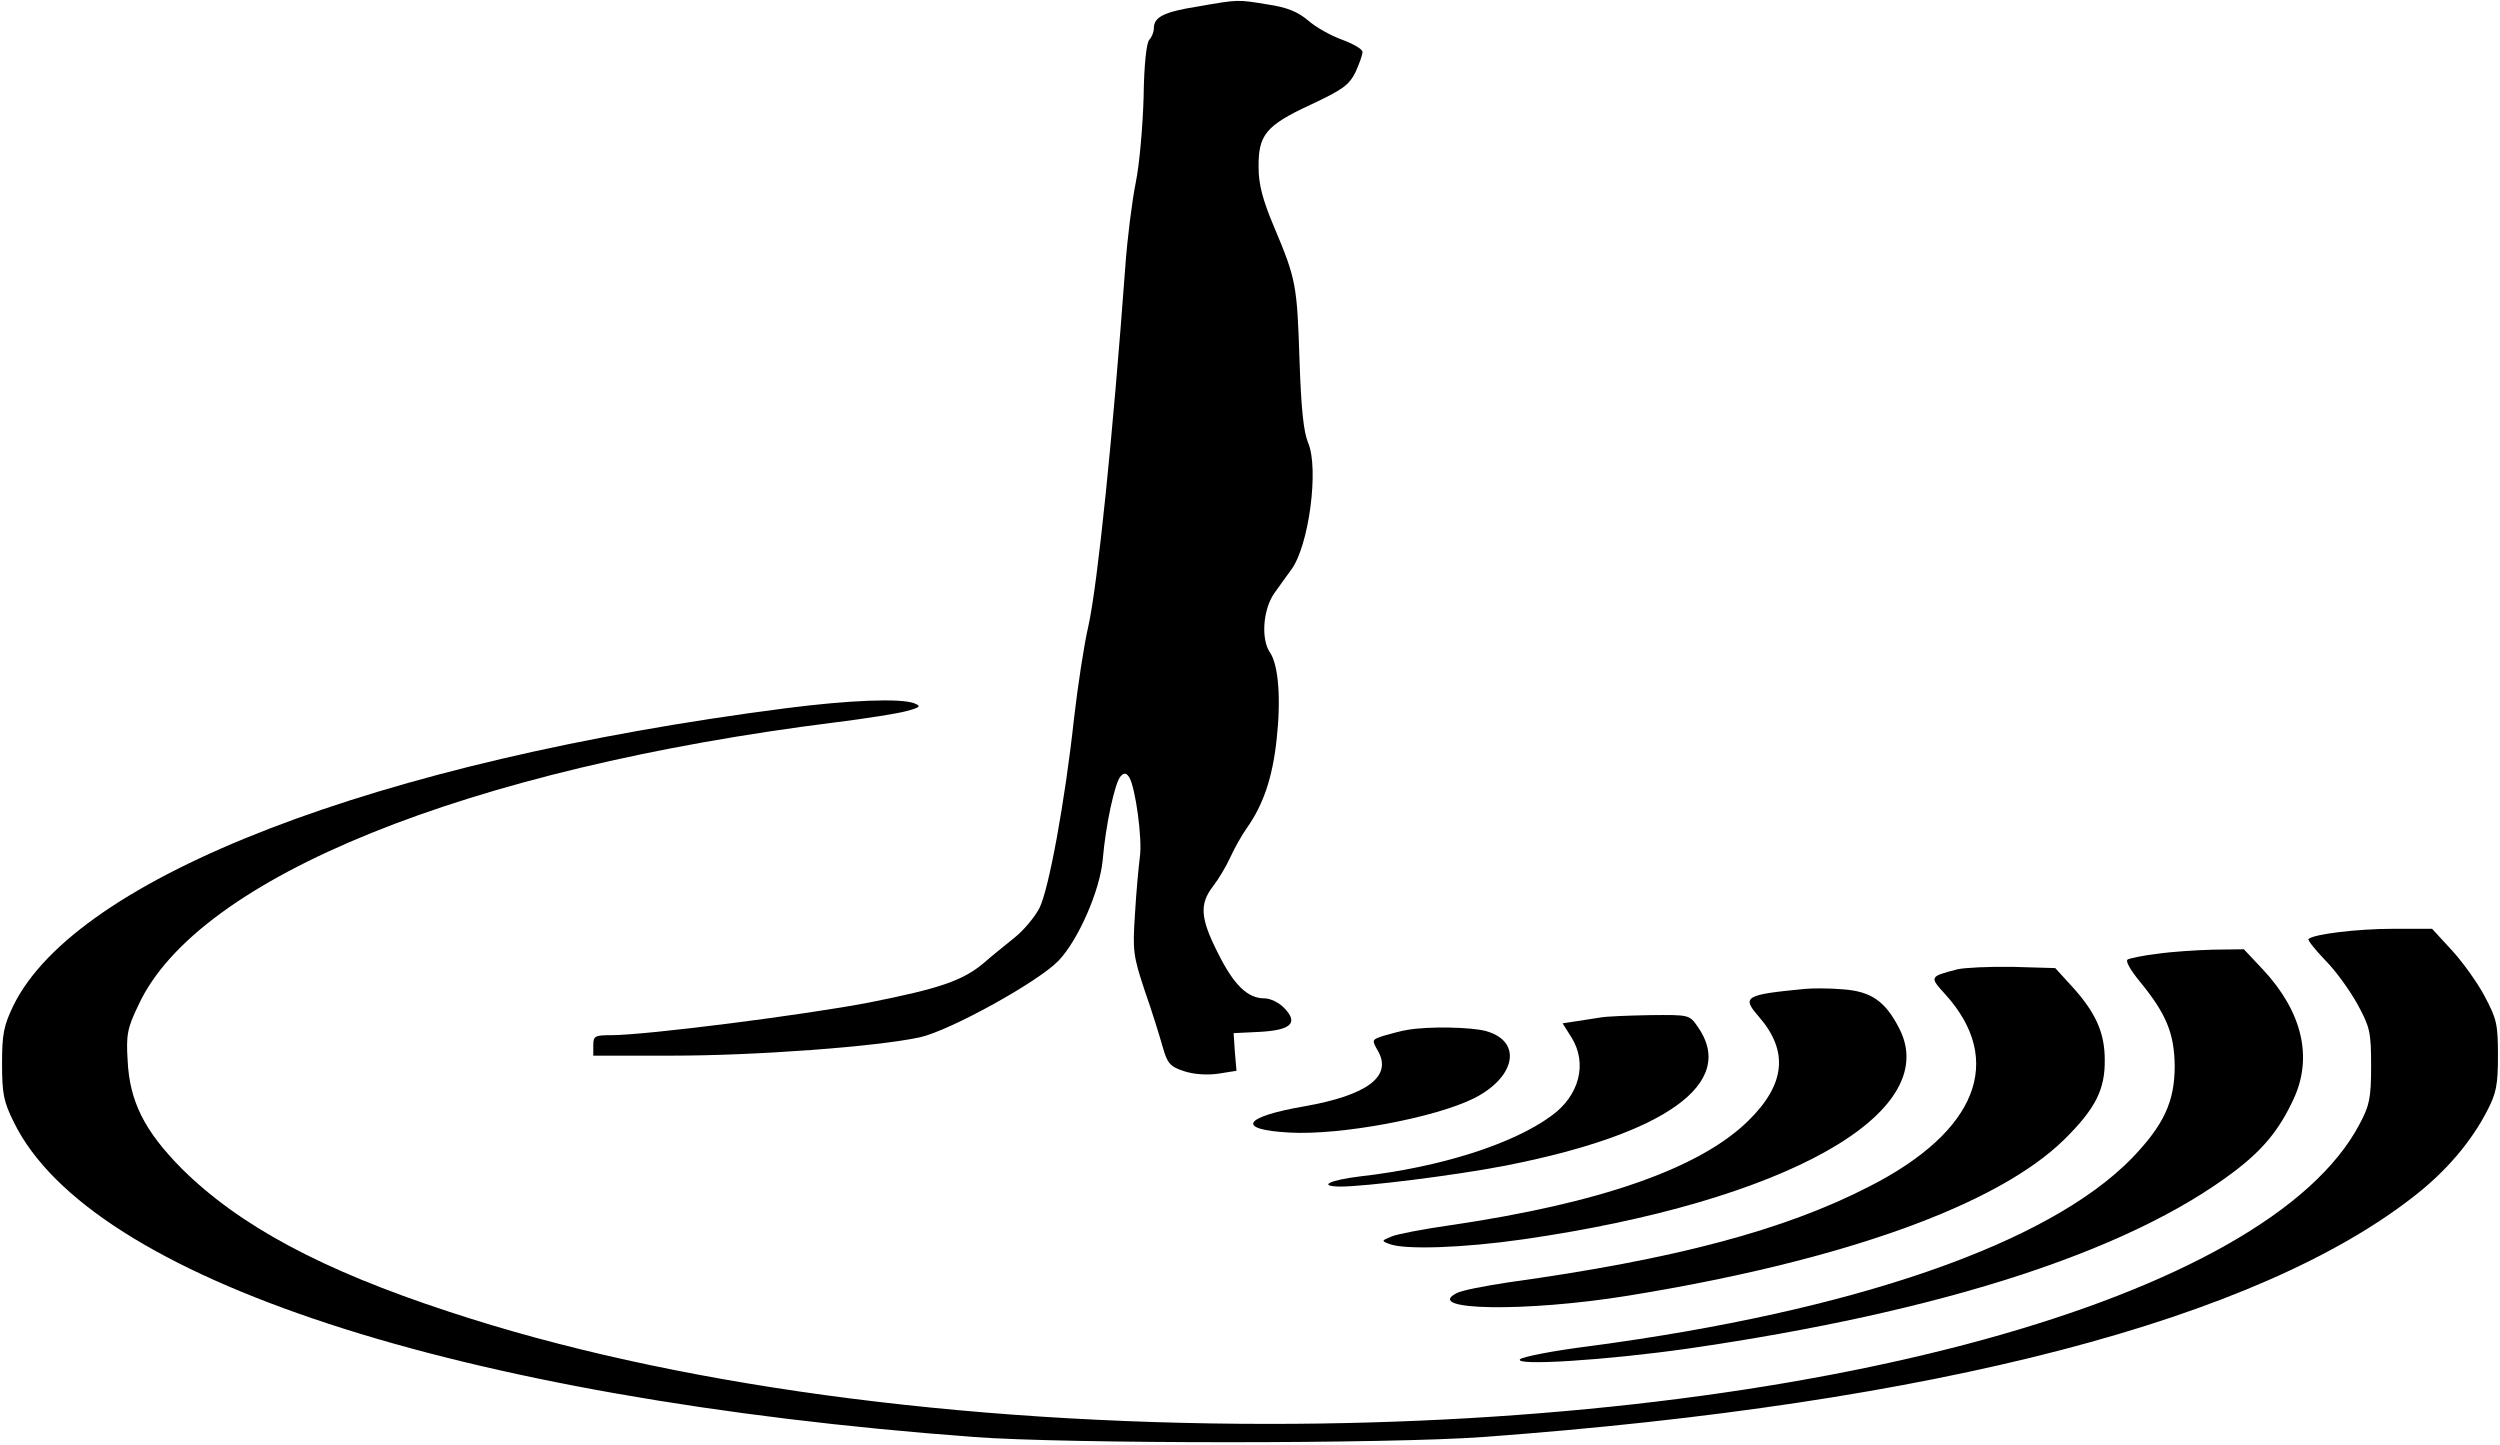
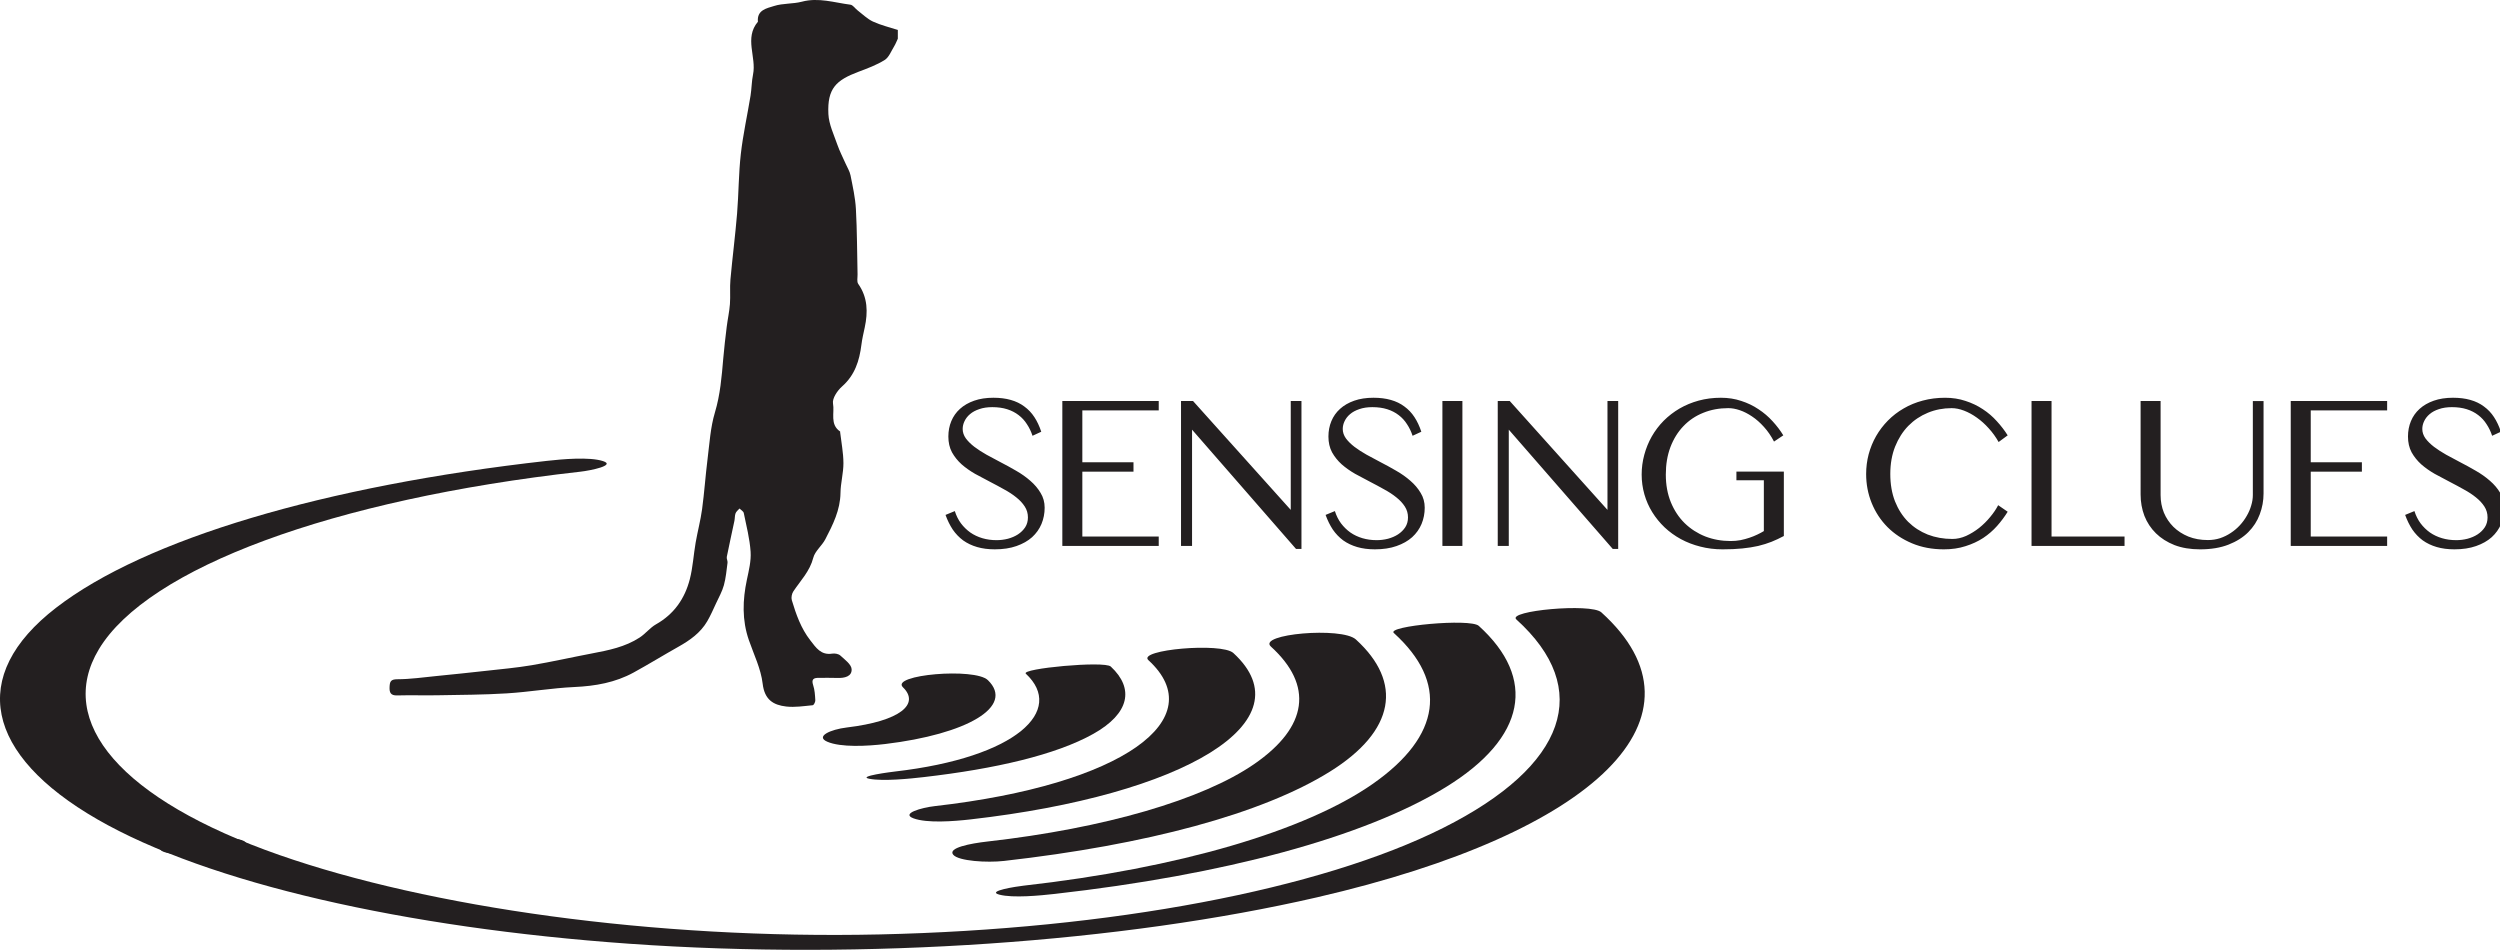
- <svg xmlns="http://www.w3.org/2000/svg" version="1.0" viewBox="0 0 611 353" preserveAspectRatio="xMidYMid meet">
-   <g transform="translate(0,353) scale(0.1,-0.1)" fill="#000000" stroke="none">
-     <path d="M2927 3514 c-83 -13 -107 -26 -107 -53 0 -9 -5 -22 -11 -28 -7 -7 -13 -61 -14 -140 -2 -70 -10 -164 -19 -208 -9 -44 -21 -138 -26 -210 -30 -408 -67 -771 -90 -875 -11 -47 -26 -148 -35 -225 -22 -203 -62 -421 -85 -465 -11 -21 -38 -54 -61 -72 -22 -18 -56 -45 -74 -61 -52 -44 -109 -63 -280 -97 -155 -30 -545 -80 -632 -80 -39 0 -43 -2 -43 -25 l0 -25 193 0 c205 0 501 22 606 45 74 17 288 135 338 187 48 50 101 171 108 246 7 85 30 191 44 205 9 9 14 8 21 -3 15 -25 32 -149 26 -193 -3 -23 -9 -86 -12 -139 -6 -91 -5 -103 24 -190 18 -51 37 -113 44 -138 11 -39 18 -47 52 -58 24 -8 57 -10 84 -6 l44 7 -4 46 -3 46 62 3 c77 4 97 21 63 57 -14 15 -35 25 -50 25 -41 0 -75 33 -114 112 -42 83 -45 118 -12 161 14 18 33 50 43 72 10 22 28 54 40 71 40 56 63 123 73 216 11 98 5 182 -16 213 -23 33 -17 107 11 146 13 19 32 44 41 57 43 58 68 247 41 310 -11 26 -17 83 -21 202 -6 183 -8 197 -62 325 -28 66 -38 105 -38 145 -1 80 17 103 127 154 79 37 94 48 110 80 9 20 17 42 17 49 0 7 -23 20 -50 30 -28 10 -65 31 -83 47 -25 21 -51 32 -98 39 -74 12 -70 13 -172 -5z" />
-     <path d="M1920 1799 c-999 -129 -1732 -412 -1887 -726 -24 -50 -28 -70 -28 -143 0 -73 4 -93 29 -143 187 -382 1083 -675 2346 -769 226 -17 1016 -17 1245 0 1106 81 1897 287 2282 594 73 58 132 127 171 202 23 44 27 64 27 136 0 77 -3 90 -33 146 -18 34 -55 85 -81 113 l-47 51 -96 0 c-86 0 -194 -13 -206 -25 -3 -2 16 -26 41 -52 26 -26 61 -75 79 -108 30 -55 33 -67 33 -150 0 -79 -4 -97 -28 -142 -224 -427 -1335 -733 -2665 -733 -759 0 -1466 96 -2004 274 -312 102 -514 211 -654 350 -91 92 -127 164 -132 263 -4 64 -1 80 27 138 145 311 803 577 1706 690 72 9 148 21 170 27 34 9 37 12 20 19 -33 13 -160 8 -315 -12z" />
-     <path d="M5273 1199 c-35 -4 -67 -11 -73 -14 -6 -4 7 -26 29 -53 65 -79 85 -127 86 -207 0 -88 -27 -145 -105 -226 -204 -209 -678 -373 -1325 -459 -88 -11 -164 -26 -170 -32 -16 -17 214 -2 410 26 621 90 1075 237 1333 431 73 55 113 104 148 180 47 102 20 213 -75 315 l-47 50 -75 -1 c-40 -1 -102 -5 -136 -10z" />
-     <path d="M4784 1161 c-69 -18 -69 -18 -29 -62 145 -161 77 -334 -185 -468 -209 -108 -479 -179 -883 -235 -59 -9 -117 -20 -128 -27 -80 -42 170 -46 418 -6 525 85 904 221 1068 382 76 75 100 122 99 195 0 66 -22 115 -79 178 l-42 46 -104 3 c-57 1 -118 -2 -135 -6z" />
-     <path d="M4410 1113 c-145 -14 -154 -19 -112 -67 74 -85 66 -166 -26 -256 -119 -116 -362 -201 -731 -255 -63 -9 -126 -21 -140 -27 -25 -10 -25 -11 -6 -18 36 -15 182 -10 327 11 640 92 1026 308 920 515 -34 67 -69 91 -137 96 -33 3 -76 3 -95 1z" />
-     <path d="M3910 1043 c-14 -2 -40 -6 -58 -9 l-33 -5 22 -35 c39 -63 19 -141 -48 -190 -94 -70 -274 -127 -468 -149 -75 -9 -106 -24 -50 -25 62 0 278 27 398 50 398 77 574 203 476 341 -20 29 -21 29 -117 28 -53 -1 -108 -3 -122 -6z" />
-     <path d="M3440 1013 c-14 -2 -39 -9 -57 -14 -31 -10 -31 -10 -15 -38 35 -62 -27 -108 -181 -135 -150 -26 -167 -57 -35 -64 124 -7 355 36 451 84 102 52 118 139 29 164 -36 10 -141 12 -192 3z" />
+ <svg xmlns="http://www.w3.org/2000/svg" viewBox="0 0 893.52 339.48" xml:space="preserve" id="svg2" version="1.1">
+   <defs id="defs6" />
+   <g transform="matrix(1.333333,0,0,-1.333333,0,339.48)" id="g10">
+     <g transform="scale(0.1)" id="g12">
+       <path id="path14" style="fill:#231f20;fill-opacity:1;fill-rule:evenodd;stroke:none" d="m 2406.68,2465.77 c -22.27,7.28 -45.43,12.72 -66.56,22.48 -15.16,7.01 -27.74,19.68 -41.32,30.04 -6.61,5.04 -12.33,14.37 -19.29,15.26 -43,5.46 -85.23,19.9 -129.86,8.05 -24.26,-6.44 -51.1,-3.95 -74.8,-11.58 -19.13,-6.15 -46.36,-10.45 -43.23,-42.16 -37.19,-43.98 -3.44,-94.59 -13.04,-141.29 -3.86,-18.71 -3.66,-38.24 -6.75,-57.16 -8.49,-52.04 -20.07,-103.68 -26.01,-155.99 -6.02,-53.1 -5.68,-106.89 -10.06,-160.22 -4.87,-58.9 -12.47,-117.6 -17.79,-176.49 -1.95,-21.76 0.31,-43.87 -1.34,-65.69 -1.54,-20.46 -6.13,-40.66 -8.64,-61.05 -3.47,-28.22 -6.82,-56.51 -9.25,-84.84 -4.16,-48.76 -8.05,-96.99 -22.37,-144.74 -11.98,-39.88 -14.44,-82.76 -19.69,-124.49 -5.65,-44.82 -8.62,-89.97 -14.69,-134.69 -4.08,-30.11 -12.08,-59.65 -17.27,-89.63 -5.65,-32.56 -7.44,-66.03 -15.6,-97.908 -13.33,-52.012 -42.14,-93.723 -90.49,-121.012 -16.16,-9.121 -28.24,-25.238 -43.94,-35.48 -38.76,-25.321 -83.4,-34.231 -128.1,-42.7 -53.87,-10.242 -107.4,-22.429 -161.44,-31.55 -40.78,-6.891 -82.12,-10.508 -123.25,-15.121 -43.86,-4.899 -87.74,-9.45 -131.66,-13.809 -34.97,-3.461 -70,-8.59 -105,-8.648 -18.07,0 -20.31,-6.411 -20.98,-20.614 -0.69,-15.09 2.83,-23.277 20.44,-22.769 35.84,1 71.76,-0.231 107.64,0.41 62.11,1.152 124.32,1.23 186.28,5.101 60.46,3.731 120.57,14.219 181.05,17.008 56.09,2.582 109.56,11.864 158.88,38.934 40.46,22.187 79.78,46.398 120,69.039 30.85,17.34 59.26,37.309 77.38,68.551 9.03,15.539 16.24,32.148 23.83,48.508 7.36,15.808 16.11,31.332 20.67,47.96 5.35,19.508 7.14,40.03 9.77,60.2 0.65,5.08 -2.96,10.82 -1.99,15.75 6.42,32.21 13.67,64.3 20.42,96.47 1.41,6.71 0.74,14.07 3.11,20.32 1.84,4.88 6.91,8.57 10.55,12.77 3.93,-4 10.49,-7.46 11.44,-12.06 7.06,-34.47 15.99,-68.98 18.32,-103.86 1.65,-24.62 -4.71,-50.16 -9.94,-74.781 -11.6,-54.551 -13.3,-108.328 5.2,-161.859 13.4,-38.782 32.41,-77.11 37.05,-117.008 5,-42.801 28.35,-57.25 63.23,-61.203 23.25,-2.649 47.36,1.23 70.97,3.48 2.83,0.27 7.18,8.672 6.93,13.11 -0.74,13.652 -1.52,27.832 -5.76,40.66 -5.42,16.48 1.67,19.672 15.29,19.609 16.69,-0.098 33.42,0.352 50.08,-0.25 18.62,-0.687 38.87,3.82 37.72,23.594 -0.75,12.859 -18.38,25.59 -30.2,36.469 -4.86,4.461 -14.77,6.23 -21.74,5.129 -30.34,-4.758 -43.38,15.761 -58.9,35.73 -25,32.199 -38.01,69.449 -49.46,107.461 -2.09,7.019 -0.04,17.57 4.15,23.777 19.41,28.961 44.11,53.812 53.35,89.922 4.63,18.11 23.23,32.17 32.32,49.71 20.24,39.01 40.04,78.19 40.66,124.26 0.35,26.63 7.97,53.21 7.86,79.8 -0.09,27.5 -5.6,54.99 -8.74,82.46 -0.08,0.79 0.26,2.02 -0.12,2.29 -28.07,18.98 -14.5,50.12 -19.07,75.01 -2.46,13.54 11.59,34.56 24.06,45.55 34.47,30.33 46.7,68.99 52.08,112 1.93,15.5 5.58,30.83 8.86,46.15 8.81,41.17 8.23,80.53 -17.38,116.97 -4.2,5.96 -1.62,16.83 -1.81,25.44 -1.34,58.39 -1.22,116.86 -4.42,175.14 -1.68,30.35 -8.51,60.51 -14.45,90.47 -2.13,10.73 -8.5,20.63 -12.99,30.89 -7.54,17.15 -16.33,33.87 -22.42,51.52 -9.32,26.91 -22.58,54.17 -23.91,81.77 -3.32,68.95 20.98,90.89 80.45,113.27 24.12,9.08 48.81,18.16 70.45,31.71 11.56,7.25 17.47,23.82 25.36,36.55 3.96,6.41 6.63,13.63 9.87,20.49 0,7.8 0,15.6 0,23.41" />
+       <path id="path16" style="fill:#231f20;fill-opacity:1;fill-rule:nonzero;stroke:none" d="M 4064.67,885.629 C 4270.35,699.738 4201.39,493.922 3868.41,326.809 3539.32,161.66 2976.5,55.059 2357.89,41.309 1752.5,27.852 1150.32,113.98 749.117,254.121 324.656,402.379 147.711,610.539 265.023,805.738 396,1023.65 890.414,1207.03 1555.43,1281.66 c 27.49,3.09 96.31,16.98 60.95,28.45 -36.46,11.83 -109.59,5.18 -150.6,0.58 C 869.77,1243.79 388.84,1101.12 150.316,916.969 -86.516,734.141 -38.879,522.73 260.641,350.02 556.793,179.262 1084.69,58.859 1686.7,16.352 c 633.26,-44.73 1322.4,4.168 1843.44,124.367 753.11,173.769 1069.29,486.543 762.23,764.062 -27.57,24.918 -253.63,4.278 -227.7,-19.152 v 0" />
+       <path id="path18" style="fill:#231f20;fill-opacity:1;fill-rule:nonzero;stroke:none" d="m 2827.12,149.898 c 452.31,50.903 829.13,151.481 1048.23,286.071 216.71,133.133 243.82,291.761 88.59,432.48 -22.76,20.629 -248.34,-0.437 -227.71,-19.148 146.23,-132.563 126.99,-275.77 -55.6,-403.832 -180.4,-126.508 -521.7,-226.739 -937.22,-273.5 -17.98,-2.028 -100.66,-14.508 -64.73,-24 36.65,-9.688 110.28,-2.367 148.44,1.929 v 0" />
+       <path id="path20" style="fill:#231f20;fill-opacity:1;fill-rule:nonzero;stroke:none" d="M 3406.77,812.871 C 3520.68,709.16 3506.9,597.93 3361.93,497.969 3223.75,402.691 2961.11,325.859 2646.97,290.352 c -45.93,-5.204 -107.54,-16.973 -91.65,-35.59 14.39,-16.852 90.07,-21.641 136.07,-16.442 380.31,42.989 691.52,125.821 873.92,239.649 174.83,109.101 195.44,239.101 69.17,354.043 -37.74,34.347 -264.84,14.656 -227.71,-19.141 v 0" />
+       <path id="path22" style="fill:#231f20;fill-opacity:1;fill-rule:nonzero;stroke:none" d="m 2601.09,349.59 c 573.21,65.25 905.16,262.5 704.94,446.09 -31.54,28.929 -258.13,8.75 -227.71,-19.141 171.4,-157.187 -67.05,-333.73 -572.56,-391.269 -35.77,-4.079 -91.45,-19.899 -57.32,-32.692 36.4,-13.656 108.41,-8.027 152.65,-2.988 v 0" />
+       <path id="path24" style="fill:#231f20;fill-opacity:1;fill-rule:nonzero;stroke:none" d="m 2749.82,740.191 c 105.2,-97.871 -22.64,-224.332 -350.96,-262.222 -8.57,-0.981 -102.71,-12.867 -68.62,-19.438 37.33,-7.203 110.01,0.348 146.23,4.528 191.06,22.05 353.8,59.543 454.29,115.902 97.45,54.668 110,121.559 46.77,180.391 -17.09,15.898 -242.5,-5.391 -227.71,-19.161 v 0" />
+       <path id="path26" style="fill:#231f20;fill-opacity:1;fill-rule:nonzero;stroke:none" d="m 2372.94,551.738 c 218.09,26.192 348.23,100.114 275.18,171.172 -35.07,34.121 -262.35,14.551 -227.71,-19.14 45.94,-44.692 -6.71,-90.43 -150.21,-107.68 -44.7,-5.371 -85.08,-24.18 -52.6,-38.219 36.18,-15.652 106.68,-11.973 155.34,-6.133 v 0" />
+       <path id="path28" style="fill:#231f20;fill-opacity:1;fill-rule:nonzero;stroke:none" d="m 532.891,253.469 c 47.777,0 118.812,11.332 126.402,27.761 8.477,18.36 -62.633,21.461 -103.555,21.461 -47.777,0 -118.812,-11.332 -126.402,-27.75 -8.477,-18.363 62.633,-21.472 103.555,-21.472 v 0" />
+       <g transform="scale(10)" id="g30">
+         <path d="m 17.988,-1.553 q 1.553,0 3.047,-0.381 1.523,-0.41 2.695,-1.172 1.201,-0.791 1.934,-1.904 0.732,-1.143 0.732,-2.637 0,-1.611 -0.85,-2.93 -0.85,-1.318 -2.256,-2.432 -1.406,-1.143 -3.252,-2.139 -1.816,-1.025 -3.75,-2.021 -2.051,-1.055 -4.072,-2.168 -1.992,-1.143 -3.604,-2.549 -1.582,-1.436 -2.578,-3.223 -0.967,-1.816 -0.967,-4.219 0,-2.227 0.791,-4.131 0.791,-1.904 2.314,-3.281 1.553,-1.406 3.809,-2.197 2.256,-0.791 5.156,-0.791 2.607,0 4.658,0.586 2.08,0.586 3.633,1.758 1.582,1.143 2.695,2.842 1.113,1.699 1.846,3.926 l -2.344,1.084 q -0.557,-1.699 -1.494,-3.105 -0.908,-1.436 -2.227,-2.432 -1.318,-1.025 -3.076,-1.582 -1.758,-0.557 -3.984,-0.557 -1.992,0 -3.486,0.527 -1.494,0.498 -2.49,1.348 -0.967,0.82 -1.465,1.875 -0.498,1.025 -0.498,2.109 0,1.318 0.85,2.52 0.879,1.172 2.285,2.256 1.436,1.084 3.252,2.109 1.816,0.996 3.721,1.992 2.109,1.084 4.219,2.314 2.109,1.201 3.809,2.695 1.699,1.465 2.754,3.252 1.084,1.758 1.084,3.955 0,2.314 -0.85,4.365 -0.85,2.021 -2.52,3.545 -1.67,1.494 -4.189,2.373 -2.49,0.879 -5.801,0.879 -2.637,0 -4.746,-0.615 Q 10.664,-0.322 9.023,-1.494 7.412,-2.695 6.24,-4.395 5.098,-6.123 4.307,-8.32 L 6.797,-9.346 Q 7.383,-7.5 8.438,-6.064 q 1.084,1.436 2.52,2.461 1.436,0.996 3.223,1.523 1.787,0.527 3.809,0.527 z M 61.459,-38.848 v 2.52 H 40.981 v 13.887 h 13.711 v 2.52 H 40.981 V -2.52 H 61.459 V 0 H 35.619 v -38.848 z m 5.974,0 h 3.223 L 96.847,-9.668 V -38.848 h 2.871 V 0.791 H 98.254 L 70.392,-31.172 V 0 h -2.959 z m 52.435,37.295 q 1.553,0 3.047,-0.381 1.523,-0.41 2.695,-1.172 1.201,-0.791 1.934,-1.904 0.732,-1.143 0.732,-2.637 0,-1.611 -0.85,-2.93 -0.85,-1.318 -2.256,-2.432 -1.406,-1.143 -3.252,-2.139 -1.816,-1.025 -3.75,-2.021 -2.051,-1.055 -4.072,-2.168 -1.992,-1.143 -3.604,-2.549 -1.582,-1.436 -2.578,-3.223 -0.967,-1.816 -0.967,-4.219 0,-2.227 0.791,-4.131 0.791,-1.904 2.314,-3.281 1.553,-1.406 3.809,-2.197 2.256,-0.791 5.156,-0.791 2.607,0 4.658,0.586 2.08,0.586 3.633,1.758 1.582,1.143 2.695,2.842 1.113,1.699 1.846,3.926 l -2.344,1.084 q -0.557,-1.699 -1.494,-3.105 -0.908,-1.436 -2.227,-2.432 -1.318,-1.025 -3.076,-1.582 -1.758,-0.557 -3.984,-0.557 -1.992,0 -3.486,0.527 -1.494,0.498 -2.49,1.348 -0.967,0.82 -1.465,1.875 -0.498,1.025 -0.498,2.109 0,1.318 0.85,2.52 0.879,1.172 2.285,2.256 1.436,1.084 3.252,2.109 1.816,0.996 3.721,1.992 2.109,1.084 4.219,2.314 2.109,1.201 3.809,2.695 1.699,1.465 2.754,3.252 1.084,1.758 1.084,3.955 0,2.314 -0.85,4.365 -0.85,2.021 -2.52,3.545 -1.67,1.494 -4.189,2.373 -2.49,0.879 -5.801,0.879 -2.637,0 -4.746,-0.615 -2.109,-0.615 -3.75,-1.787 -1.611,-1.201 -2.783,-2.9 -1.143,-1.729 -1.934,-3.926 l 2.49,-1.025 q 0.586,1.846 1.641,3.281 1.084,1.436 2.52,2.461 1.436,0.996 3.223,1.523 1.787,0.527 3.809,0.527 z m 17.631,-37.295 h 5.361 V 0 h -5.361 z m 14.834,0 h 3.223 L 181.748,-9.668 V -38.848 h 2.871 V 0.791 h -1.465 L 155.292,-31.172 V 0 h -2.959 z m 61.81,1.904 q -3.662,0 -6.738,1.26 -3.076,1.23 -5.303,3.574 -2.227,2.314 -3.486,5.625 -1.23,3.281 -1.23,7.354 0,4.102 1.348,7.412 1.348,3.281 3.691,5.596 2.373,2.314 5.537,3.574 3.164,1.23 6.826,1.23 1.348,0 2.607,-0.234 1.289,-0.264 2.402,-0.645 1.143,-0.381 2.109,-0.85 0.996,-0.469 1.758,-0.938 v -13.623 h -7.354 v -2.314 h 12.715 v 17.256 q -1.641,0.879 -3.311,1.553 Q 224.075,-0.469 222.141,0 q -1.934,0.439 -4.277,0.674 -2.314,0.234 -5.273,0.234 -3.135,0 -5.947,-0.732 -2.812,-0.703 -5.244,-2.021 -2.402,-1.318 -4.336,-3.135 -1.934,-1.846 -3.311,-4.072 -1.377,-2.227 -2.109,-4.775 -0.732,-2.578 -0.732,-5.303 0,-2.725 0.703,-5.303 0.703,-2.607 1.992,-4.893 1.318,-2.314 3.193,-4.219 1.904,-1.904 4.248,-3.281 2.373,-1.377 5.156,-2.139 2.812,-0.762 5.947,-0.762 2.93,0 5.449,0.85 2.549,0.82 4.629,2.227 2.109,1.377 3.779,3.223 1.67,1.816 2.871,3.779 l -2.49,1.67 q -1.172,-2.256 -2.695,-3.926 -1.523,-1.699 -3.193,-2.812 -1.641,-1.113 -3.281,-1.67 -1.641,-0.557 -3.076,-0.557 z m 43.417,17.666 q 0,4.072 1.26,7.324 1.289,3.223 3.516,5.479 2.256,2.227 5.273,3.428 3.047,1.172 6.592,1.172 1.846,0 3.691,-0.82 1.846,-0.85 3.486,-2.139 1.641,-1.318 2.959,-2.93 1.348,-1.611 2.139,-3.164 l 2.549,1.758 q -1.23,1.992 -2.842,3.809 -1.611,1.816 -3.721,3.223 -2.109,1.377 -4.746,2.197 -2.607,0.85 -5.801,0.85 -4.688,0 -8.525,-1.611 -3.838,-1.611 -6.592,-4.365 -2.725,-2.754 -4.219,-6.416 -1.494,-3.691 -1.494,-7.793 0,-2.725 0.674,-5.303 0.703,-2.607 1.992,-4.863 1.318,-2.285 3.164,-4.16 1.875,-1.904 4.219,-3.252 2.344,-1.377 5.127,-2.109 2.812,-0.762 5.977,-0.762 2.959,0 5.479,0.85 2.549,0.82 4.658,2.227 2.109,1.377 3.75,3.223 1.67,1.816 2.9,3.779 l -2.432,1.787 q -1.113,-1.992 -2.637,-3.662 -1.494,-1.67 -3.193,-2.871 -1.67,-1.201 -3.428,-1.875 -1.758,-0.674 -3.34,-0.674 -3.369,0 -6.357,1.23 -2.988,1.23 -5.244,3.516 -2.227,2.285 -3.545,5.566 -1.289,3.252 -1.289,7.354 z m 37.86,-19.57 h 5.361 v 36.328 h 19.57 V 0 h -24.932 z m 29.234,0 h 5.361 v 25.225 q 0,2.49 0.879,4.688 0.908,2.168 2.549,3.809 1.67,1.641 4.014,2.607 2.344,0.938 5.244,0.938 1.699,0 3.252,-0.498 1.553,-0.527 2.871,-1.406 1.348,-0.879 2.432,-2.051 1.084,-1.172 1.846,-2.52 0.791,-1.348 1.201,-2.783 0.439,-1.436 0.439,-2.812 v -25.195 h 2.871 V -14.062 q 0,2.9 -1.025,5.596 -0.996,2.695 -3.076,4.775 -2.08,2.08 -5.303,3.34 -3.223,1.26 -7.617,1.26 -3.867,0 -6.855,-1.143 -2.959,-1.172 -4.98,-3.164 -2.021,-1.992 -3.076,-4.658 -1.025,-2.695 -1.025,-5.742 z m 66.086,0 v 2.52 h -20.479 v 13.887 h 13.711 v 2.52 h -13.711 v 17.402 h 20.479 V 0 h -25.84 v -38.848 z m 18.509,37.295 q 1.553,0 3.047,-0.381 1.523,-0.41 2.695,-1.172 1.201,-0.791 1.934,-1.904 0.732,-1.143 0.732,-2.637 0,-1.611 -0.85,-2.93 -0.85,-1.318 -2.256,-2.432 -1.406,-1.143 -3.252,-2.139 -1.816,-1.025 -3.75,-2.021 -2.051,-1.055 -4.072,-2.168 -1.992,-1.143 -3.604,-2.549 -1.582,-1.436 -2.578,-3.223 -0.967,-1.816 -0.967,-4.219 0,-2.227 0.791,-4.131 0.791,-1.904 2.314,-3.281 1.553,-1.406 3.809,-2.197 2.256,-0.791 5.156,-0.791 2.607,0 4.658,0.586 2.08,0.586 3.633,1.758 1.582,1.143 2.695,2.842 1.113,1.699 1.846,3.926 l -2.344,1.084 q -0.557,-1.699 -1.494,-3.105 -0.908,-1.436 -2.227,-2.432 -1.318,-1.025 -3.076,-1.582 -1.758,-0.557 -3.984,-0.557 -1.992,0 -3.486,0.527 -1.494,0.498 -2.49,1.348 -0.967,0.82 -1.465,1.875 -0.498,1.025 -0.498,2.109 0,1.318 0.85,2.52 0.879,1.172 2.285,2.256 1.436,1.084 3.252,2.109 1.816,0.996 3.721,1.992 2.109,1.084 4.219,2.314 2.109,1.201 3.809,2.695 1.699,1.465 2.754,3.252 1.084,1.758 1.084,3.955 0,2.314 -0.85,4.365 -0.85,2.021 -2.52,3.545 -1.67,1.494 -4.189,2.373 -2.49,0.879 -5.801,0.879 -2.637,0 -4.746,-0.615 -2.109,-0.615 -3.75,-1.787 -1.611,-1.201 -2.783,-2.9 -1.143,-1.729 -1.934,-3.926 l 2.49,-1.025 q 0.586,1.846 1.641,3.281 1.084,1.436 2.52,2.461 1.436,0.996 3.223,1.523 1.787,0.527 3.809,0.527 z" id="text34" style="font-size:60px;font-family:KannadaMN;-inkscape-font-specification:KannadaMN;fill:#231f20" transform="matrix(1,0,0,-1,249.146,108.264)" aria-label="SENSING CLUES" />
+       </g>
+     </g>
  </g>
</svg>
